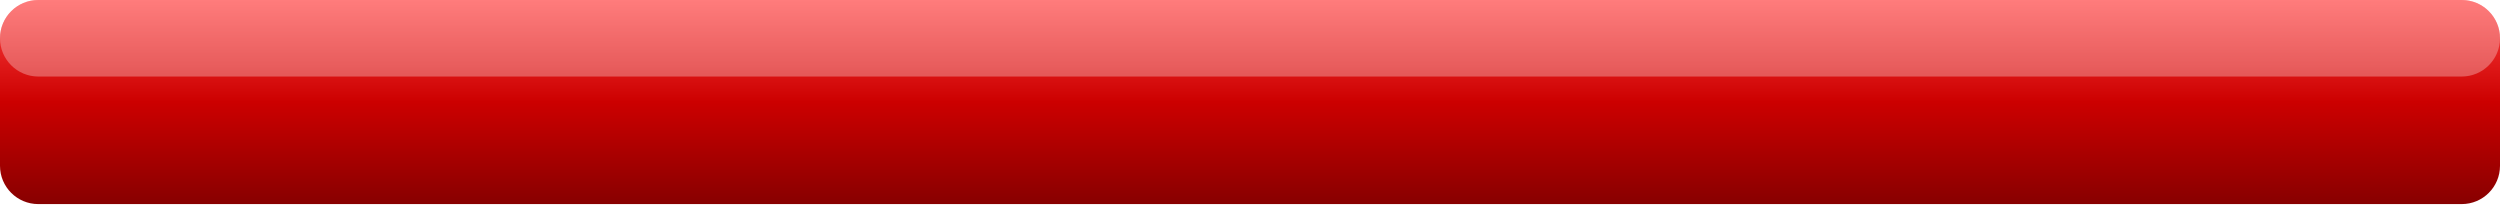
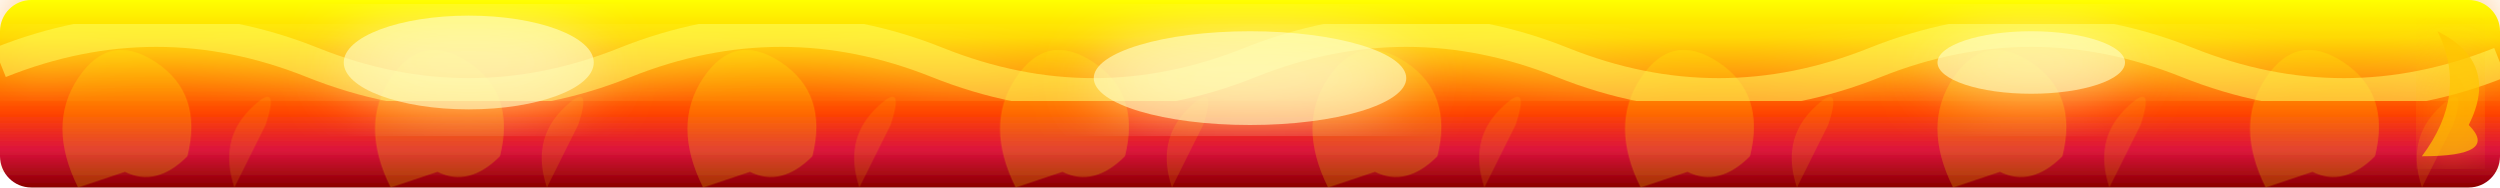
- <svg xmlns="http://www.w3.org/2000/svg" width="196" height="16" viewBox="0 0 196 16">
+ <svg xmlns="http://www.w3.org/2000/svg" width="160" height="12" viewBox="0 0 160 12">
  <defs>
-     <linearGradient id="rageGrad" x1="0%" y1="0%" x2="0%" y2="100%">
-       <stop offset="0%" style="stop-color:#ff4444;stop-opacity:1" />
-       <stop offset="50%" style="stop-color:#cc0000;stop-opacity:1" />
-       <stop offset="100%" style="stop-color:#880000;stop-opacity:1" />
+     <linearGradient id="rageFill" x1="0%" y1="0%" x2="0%" y2="100%">
+       <stop offset="0%" style="stop-color:#ffff00" />
+       <stop offset="20%" style="stop-color:#ffd700" />
+       <stop offset="40%" style="stop-color:#ff8c00" />
+       <stop offset="60%" style="stop-color:#ff4500" />
+       <stop offset="80%" style="stop-color:#dc143c" />
+       <stop offset="100%" style="stop-color:#8b0000" />
    </linearGradient>
+     <pattern id="flamePattern" x="0" y="0" width="20" height="12" patternUnits="userSpaceOnUse">
+       <path d="M5,12 Q3,8 5,5 Q7,2 10,4 Q13,6 12,10 Q10,12 8,11" fill="rgba(255,255,0,0.2)" />
+       <path d="M15,12 Q14,9 16,7 Q18,5 17,8 Q16,10 15,12" fill="rgba(255,200,0,0.15)" />
+     </pattern>
+     <filter id="flameGlow">
+       <feGaussianBlur stdDeviation="2" result="blur" />
+       <feMerge>
+         <feMergeNode in="blur" />
+         <feMergeNode in="SourceGraphic" />
+       </feMerge>
+     </filter>
+     <filter id="fireGlow">
+       <feDropShadow dx="0" dy="-1" stdDeviation="2" flood-color="#ff8800" flood-opacity="0.6" />
+     </filter>
  </defs>
-   <rect x="0" y="0" width="196" height="16" rx="3" ry="3" fill="url(#rageGrad)" />
-   <rect x="0" y="0" width="196" height="6" rx="3" ry="3" fill="rgba(255,255,255,0.3)" />
+   <rect x="0" y="0" width="160" height="12" rx="2" ry="2" fill="url(#rageFill)" filter="url(#fireGlow)" />
+   <rect x="0" y="0" width="160" height="12" rx="2" ry="2" fill="url(#flamePattern)" />
+   <path d="M0,4 Q10,0 20,4 Q30,8 40,4 Q50,0 60,4 Q70,8 80,4 Q90,0 100,4 Q110,8 120,4 Q130,0 140,4 Q150,8 160,4" fill="none" stroke="rgba(255,255,100,0.5)" stroke-width="2" filter="url(#flameGlow)" />
+   <g fill="rgba(255,255,200,0.6)" filter="url(#flameGlow)">
+     <ellipse cx="30" cy="4" rx="8" ry="3" />
+     <ellipse cx="80" cy="5" rx="10" ry="3" />
+     <ellipse cx="130" cy="4" rx="6" ry="2" />
+   </g>
+   <path d="M155,10 Q158,6 156,2 Q160,4 158,8 Q160,10 155,10" fill="rgba(255,200,0,0.7)" filter="url(#flameGlow)" />
</svg>
